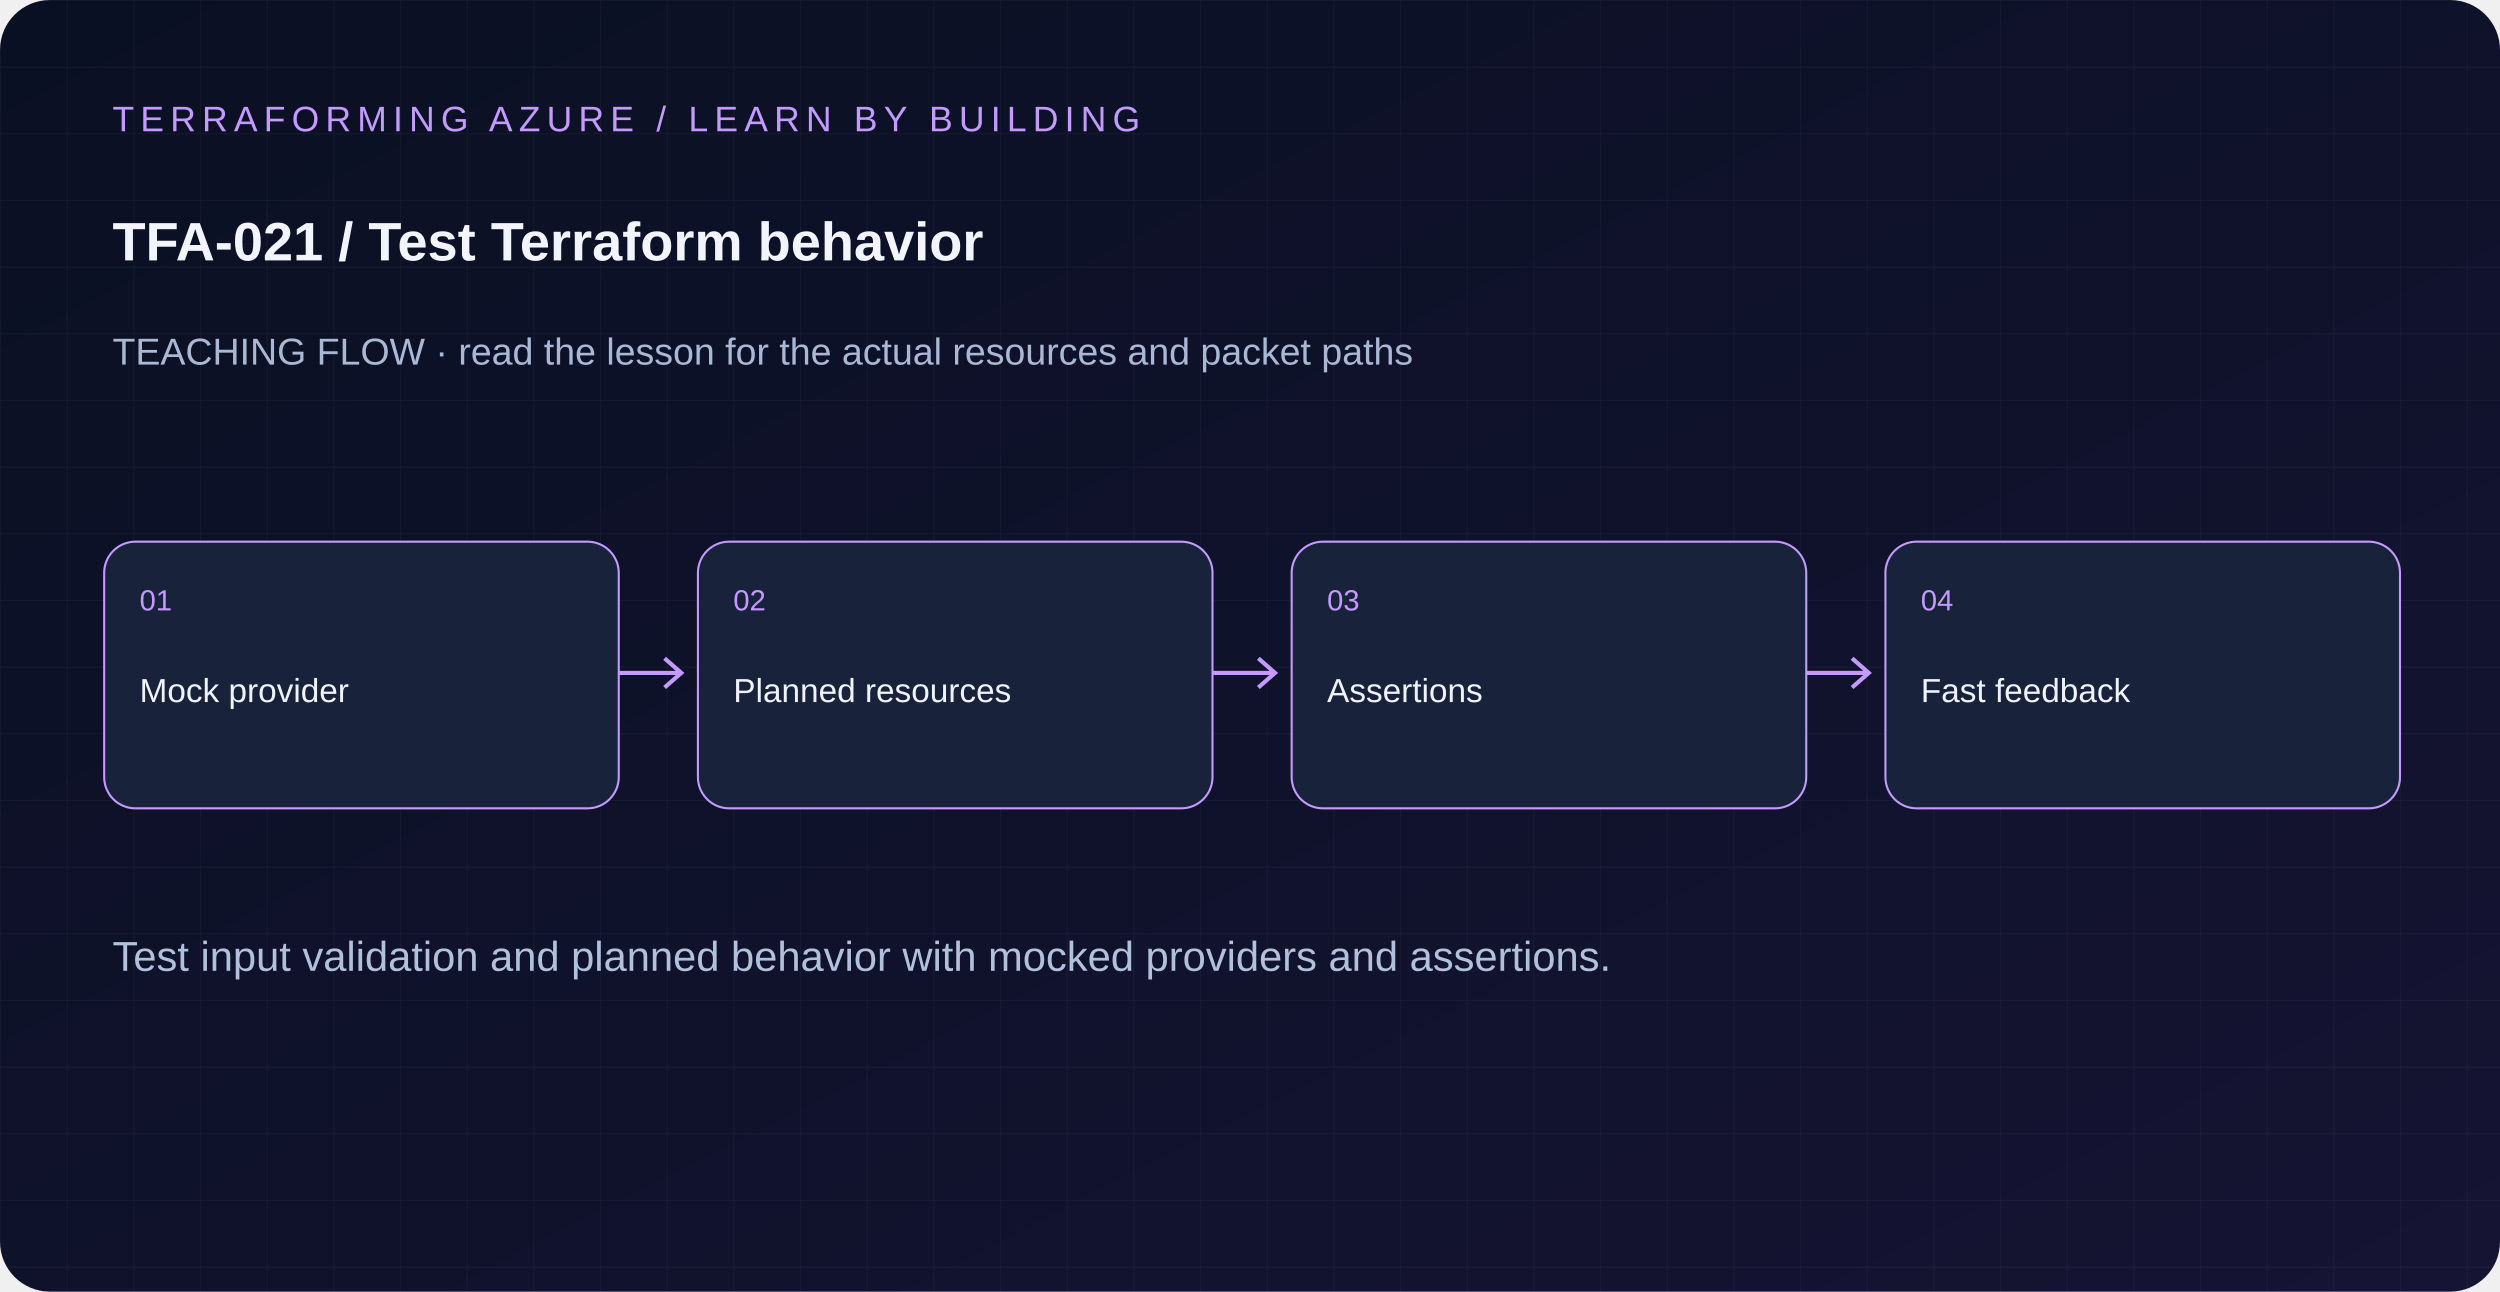
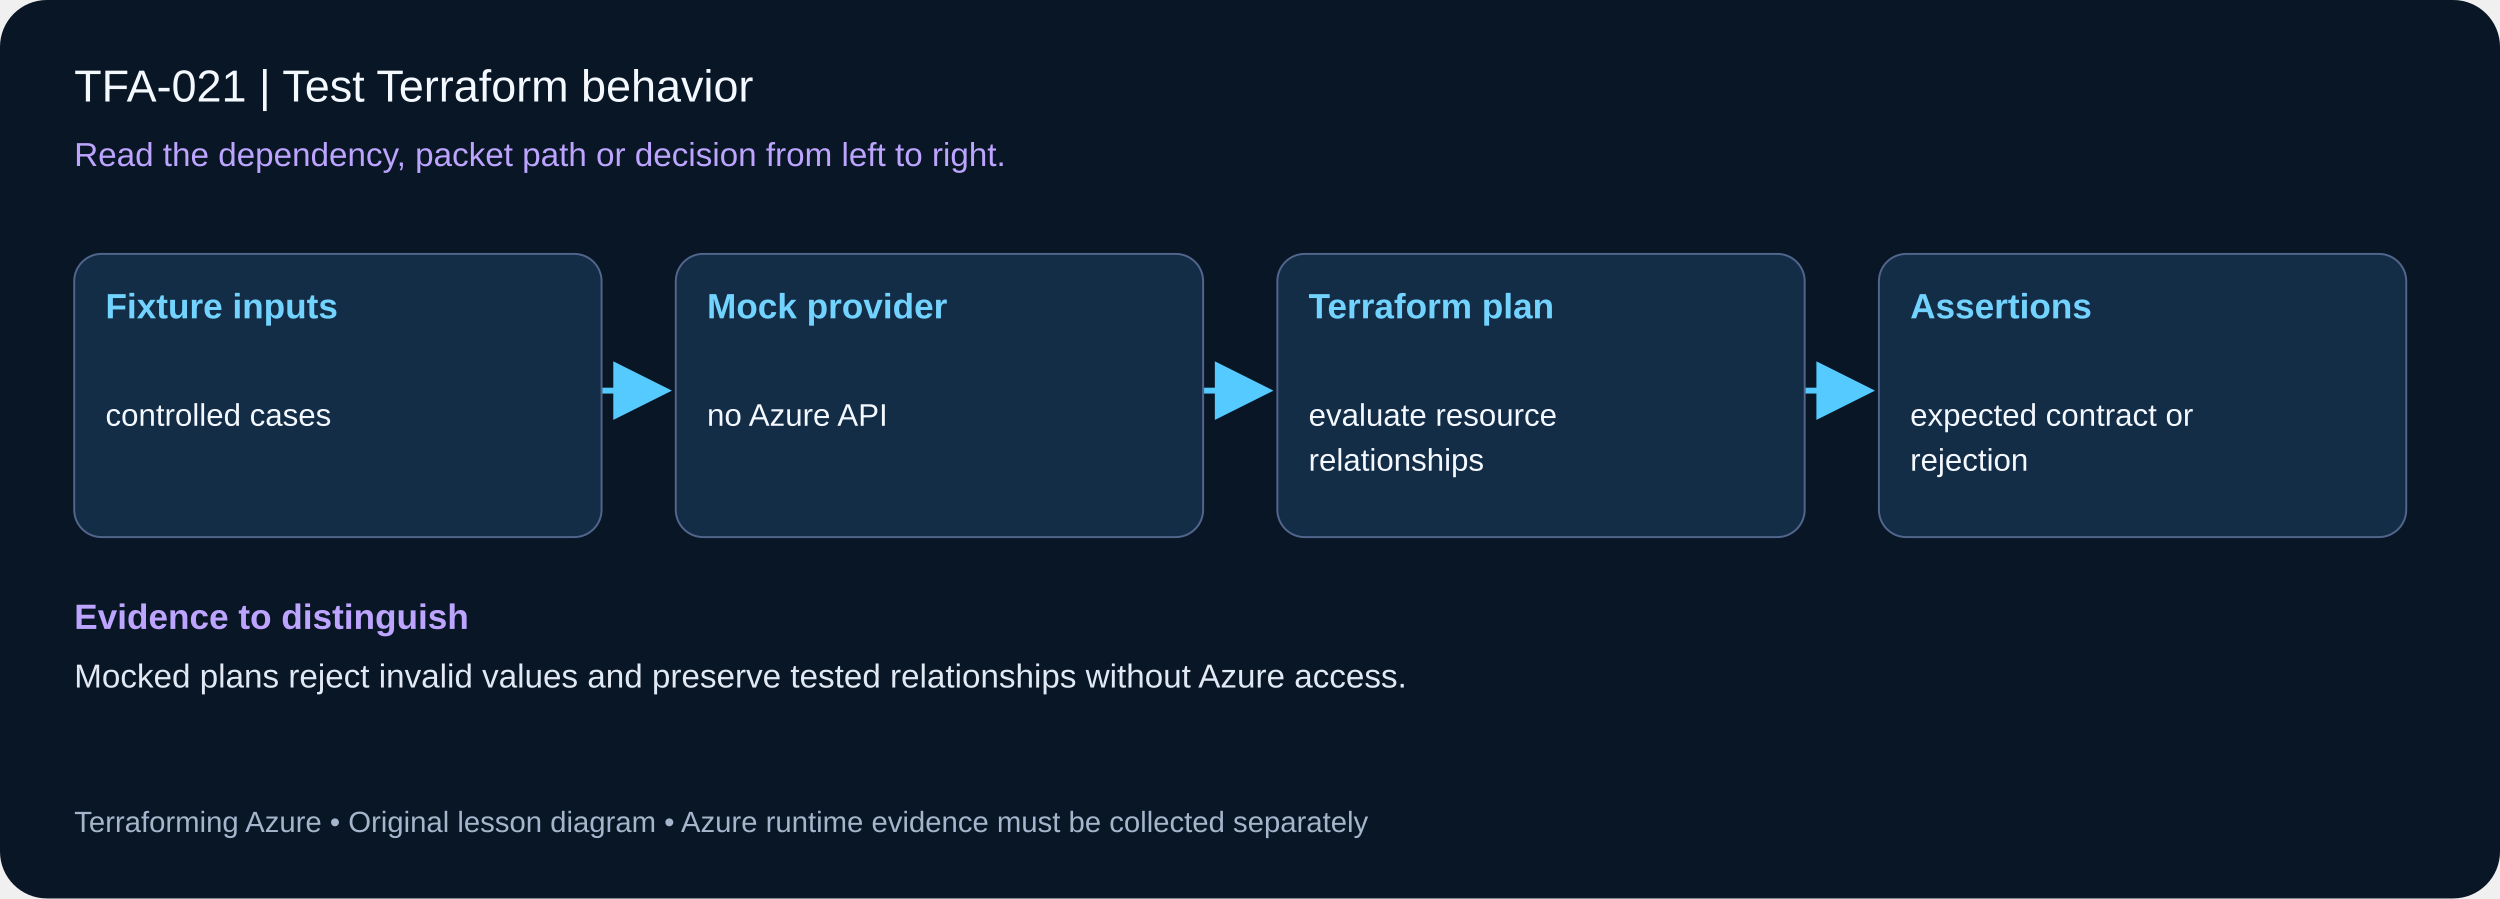
- <svg xmlns="http://www.w3.org/2000/svg" viewBox="0 0 1200 620" role="img" aria-labelledby="title desc">
+ <svg xmlns="http://www.w3.org/2000/svg" width="1280" height="460" viewBox="0 0 1280 460" role="img" aria-labelledby="title desc">
  <defs>
-     <linearGradient id="bg" x2="1" y2="1">
-       <stop stop-color="#0a1023" />
-       <stop offset="1" stop-color="#151433" />
-     </linearGradient>
-     <pattern id="grid" width="32" height="32" patternUnits="userSpaceOnUse">
-       <path d="M32 0H0V32" fill="none" stroke="#fff" stroke-opacity=".035" />
-     </pattern>
+     <marker id="arrow" markerWidth="10" markerHeight="10" refX="8" refY="5" orient="auto">
+       <path d="M0,0 L10,5 L0,10 Z" fill="#55caff" />
+     </marker>
  </defs>
-   <rect width="100%" height="100%" rx="24" fill="url(#bg)" />
-   <rect width="100%" height="100%" rx="24" fill="url(#grid)" />
-   <text x="54" y="63" fill="#c49aff" font-family="Segoe UI,Arial,sans-serif" font-size="17" letter-spacing="3">TERRAFORMING AZURE / LEARN BY BUILDING</text>
-   <text x="54" y="125" fill="#f2f5ff" font-family="Segoe UI,Arial" font-size="26" font-weight="700">TFA-021 / Test Terraform behavior</text>
-   <text x="54" y="175" fill="#aab8d4" font-family="Segoe UI,Arial" font-size="18">TEACHING FLOW · read the lesson for the actual resources and packet paths</text>
-   <path d="M297 323h30m-8-7 8 7-8 7" stroke="#c49aff" stroke-width="2" fill="none" />
-   <rect x="50" y="260" width="247" height="128" rx="15" fill="#19223b" stroke="#c49aff" />
-   <text x="67" y="293" fill="#c49aff" font-family="Segoe UI,Arial" font-size="14">01</text>
-   <text x="67" y="337" fill="#eff3ff" font-family="Segoe UI,Arial" font-size="16">Mock provider</text>
-   <path d="M582 323h30m-8-7 8 7-8 7" stroke="#c49aff" stroke-width="2" fill="none" />
-   <rect x="335" y="260" width="247" height="128" rx="15" fill="#19223b" stroke="#c49aff" />
-   <text x="352" y="293" fill="#c49aff" font-family="Segoe UI,Arial" font-size="14">02</text>
-   <text x="352" y="337" fill="#eff3ff" font-family="Segoe UI,Arial" font-size="16">Planned resources</text>
-   <path d="M867 323h30m-8-7 8 7-8 7" stroke="#c49aff" stroke-width="2" fill="none" />
-   <rect x="620" y="260" width="247" height="128" rx="15" fill="#19223b" stroke="#c49aff" />
-   <text x="637" y="293" fill="#c49aff" font-family="Segoe UI,Arial" font-size="14">03</text>
-   <text x="637" y="337" fill="#eff3ff" font-family="Segoe UI,Arial" font-size="16">Assertions</text>
-   <rect x="905" y="260" width="247" height="128" rx="15" fill="#19223b" stroke="#c49aff" />
-   <text x="922" y="293" fill="#c49aff" font-family="Segoe UI,Arial" font-size="14">04</text>
-   <text x="922" y="337" fill="#eff3ff" font-family="Segoe UI,Arial" font-size="16">Fast feedback</text>
-   <text x="54" y="466" fill="#b1c1dc" font-family="Segoe UI,Arial" font-size="20">Test input validation and planned behavior with mocked providers and assertions.</text>
+   <rect width="1280" height="460" rx="24" fill="#091625" />
+   <text x="38" y="52" font-family="Arial,sans-serif" font-size="23" fill="#f4f8ff">TFA-021 | Test Terraform behavior</text>
+   <text x="38" y="85" font-family="Arial,sans-serif" font-size="17" fill="#bca4ff">Read the dependency, packet path or decision from left to right.</text>
+   <line x1="308" y1="200" x2="338" y2="200" stroke="#55caff" stroke-width="3" marker-end="url(#arrow)" />
+   <rect x="38" y="130" width="270" height="145" rx="14" fill="#132d47" stroke="#52658c" />
+   <text x="54" y="163" font-family="Arial,sans-serif" font-size="18" font-weight="bold" fill="#72d3ff">Fixture inputs</text>
+   <text x="54" y="218" font-family="Arial,sans-serif" font-size="16" fill="#f4f8ff">controlled cases</text>
+   <line x1="616" y1="200" x2="646" y2="200" stroke="#55caff" stroke-width="3" marker-end="url(#arrow)" />
+   <rect x="346" y="130" width="270" height="145" rx="14" fill="#132d47" stroke="#52658c" />
+   <text x="362" y="163" font-family="Arial,sans-serif" font-size="18" font-weight="bold" fill="#72d3ff">Mock provider</text>
+   <text x="362" y="218" font-family="Arial,sans-serif" font-size="16" fill="#f4f8ff">no Azure API</text>
+   <line x1="924" y1="200" x2="954" y2="200" stroke="#55caff" stroke-width="3" marker-end="url(#arrow)" />
+   <rect x="654" y="130" width="270" height="145" rx="14" fill="#132d47" stroke="#52658c" />
+   <text x="670" y="163" font-family="Arial,sans-serif" font-size="18" font-weight="bold" fill="#72d3ff">Terraform plan</text>
+   <text x="670" y="218" font-family="Arial,sans-serif" font-size="16" fill="#f4f8ff">evaluate resource</text>
+   <text x="670" y="241" font-family="Arial,sans-serif" font-size="16" fill="#f4f8ff">relationships</text>
+   <rect x="962" y="130" width="270" height="145" rx="14" fill="#132d47" stroke="#52658c" />
+   <text x="978" y="163" font-family="Arial,sans-serif" font-size="18" font-weight="bold" fill="#72d3ff">Assertions</text>
+   <text x="978" y="218" font-family="Arial,sans-serif" font-size="16" fill="#f4f8ff">expected contract or</text>
+   <text x="978" y="241" font-family="Arial,sans-serif" font-size="16" fill="#f4f8ff">rejection</text>
+   <text x="38" y="322" font-family="Arial,sans-serif" font-size="18" font-weight="bold" fill="#bca4ff">Evidence to distinguish</text>
+   <text x="38" y="352" font-family="Arial,sans-serif" font-size="17" fill="#e1e9f4">Mocked plans reject invalid values and preserve tested relationships without Azure access.</text>
+   <text x="38" y="426" font-family="Arial,sans-serif" font-size="15" fill="#a4b5cc">Terraforming Azure • Original lesson diagram • Azure runtime evidence must be collected separately</text>
</svg>
